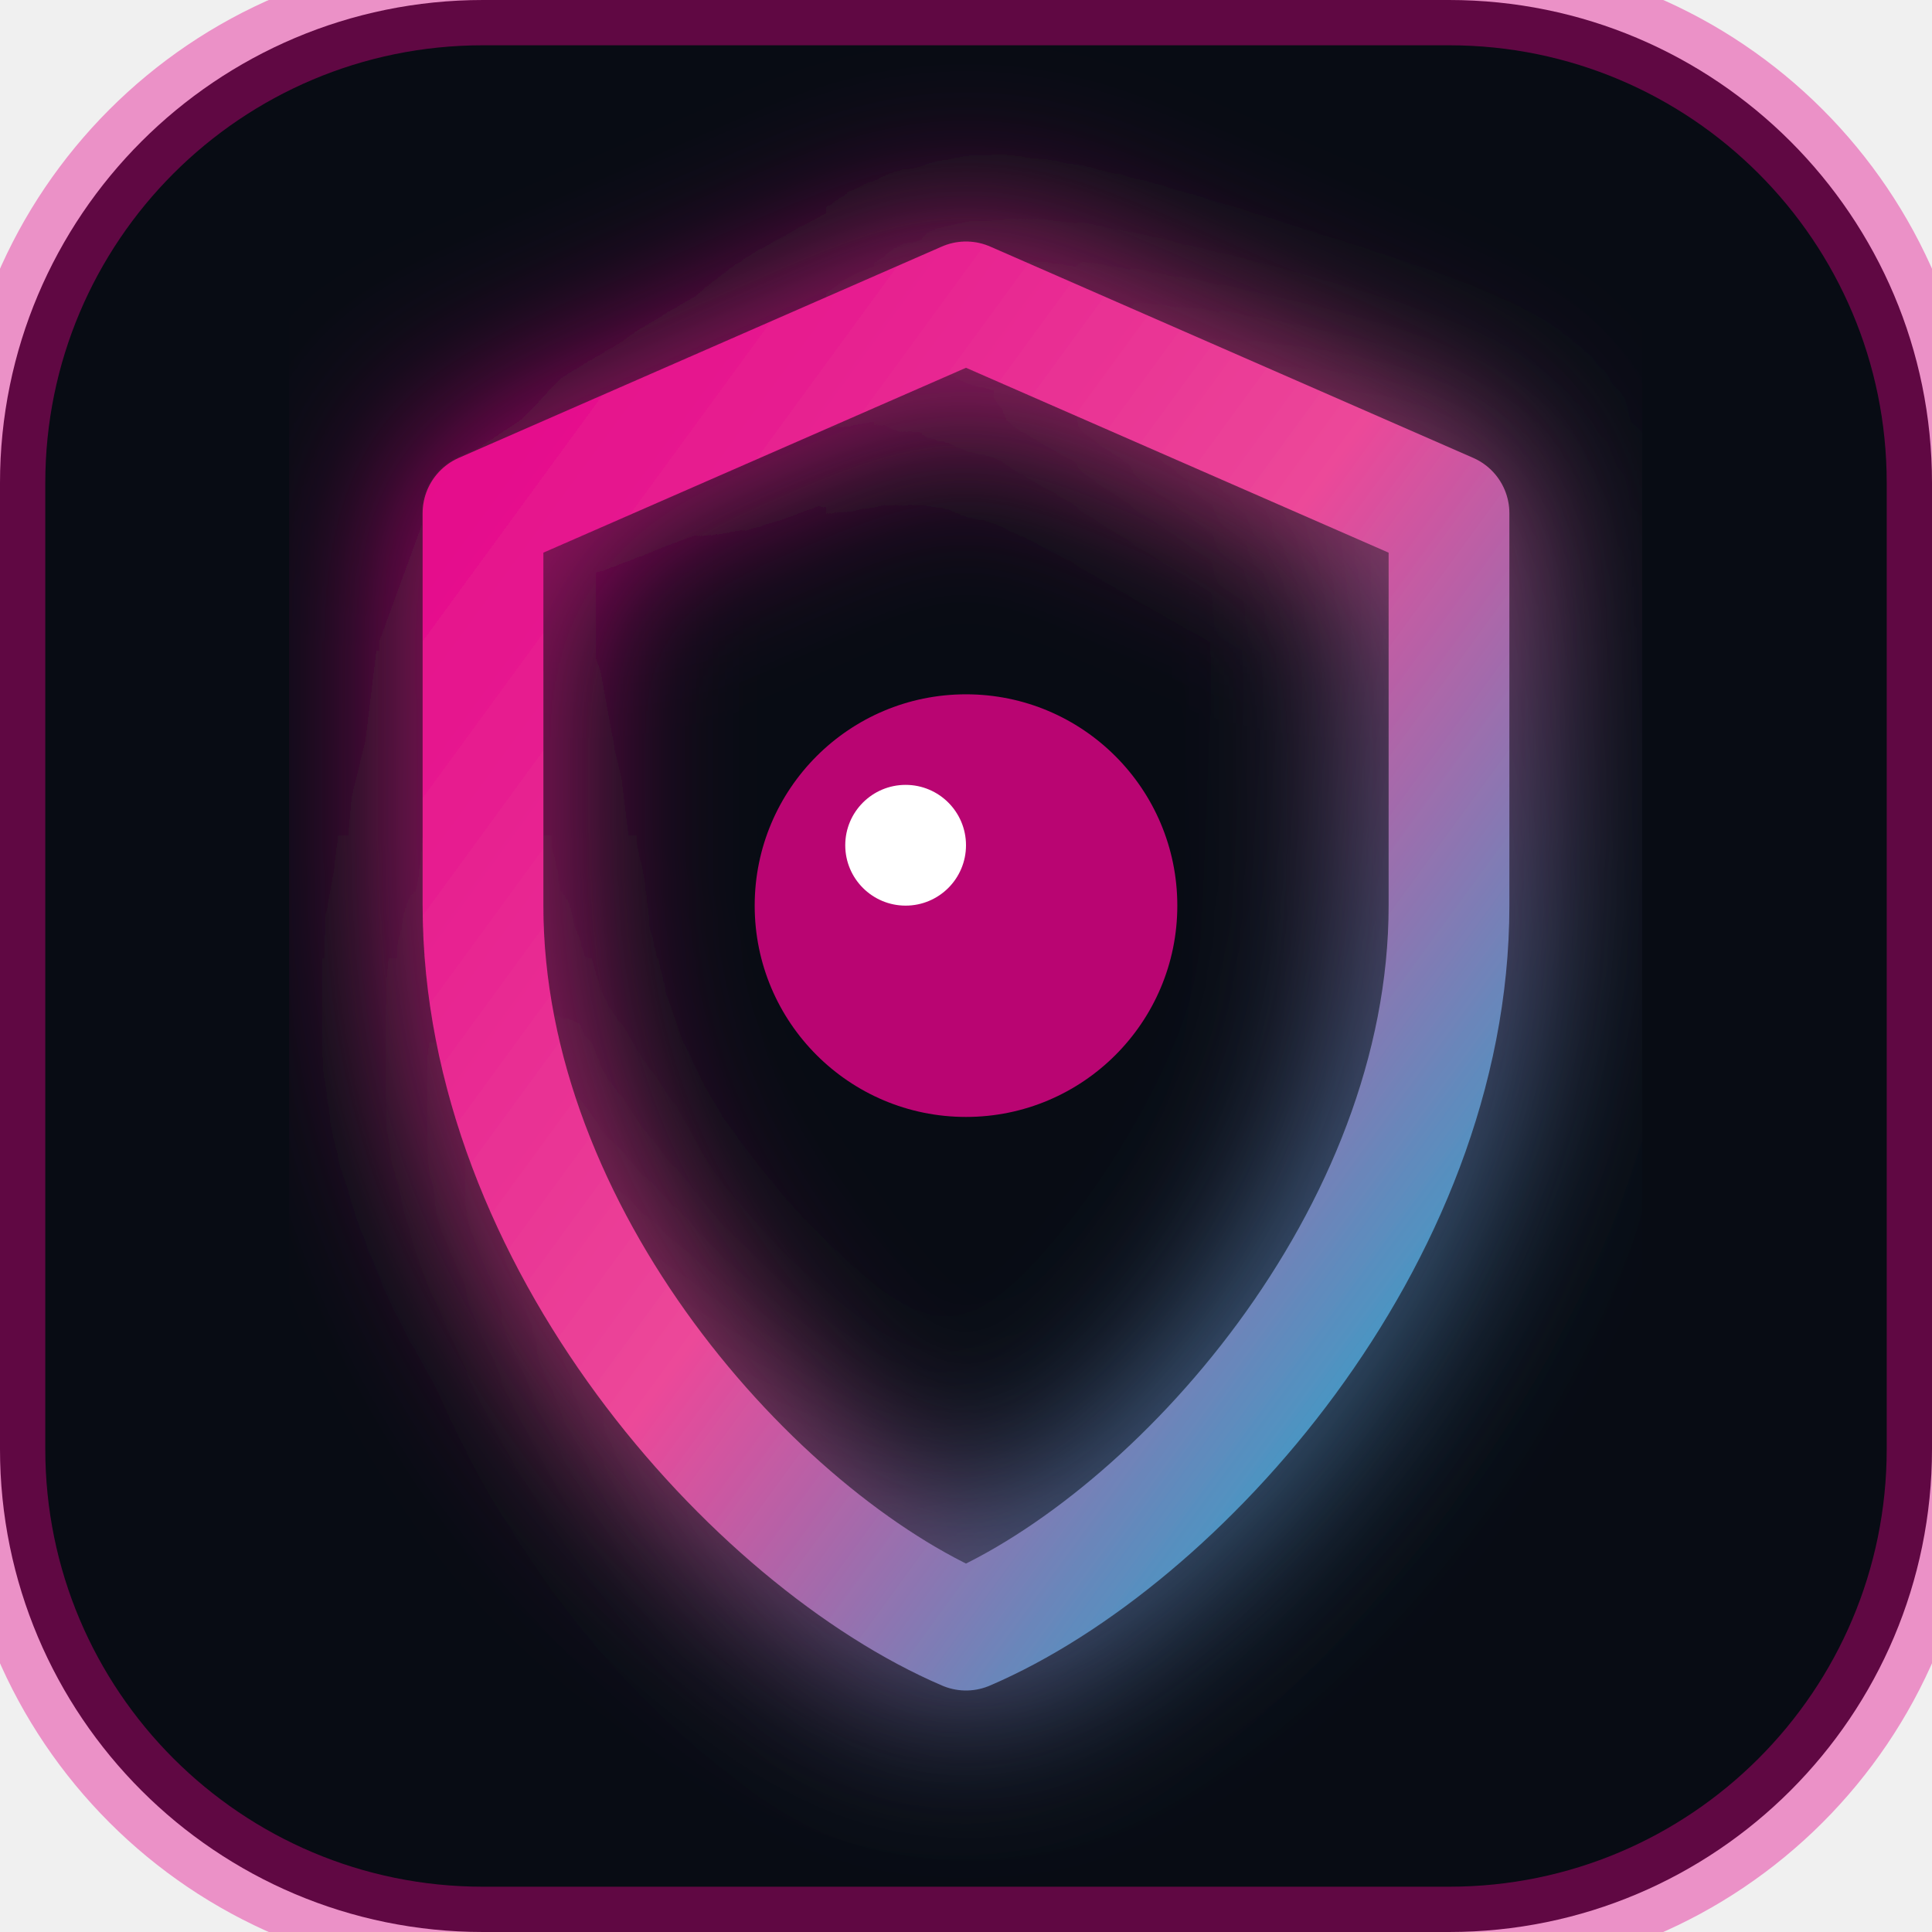
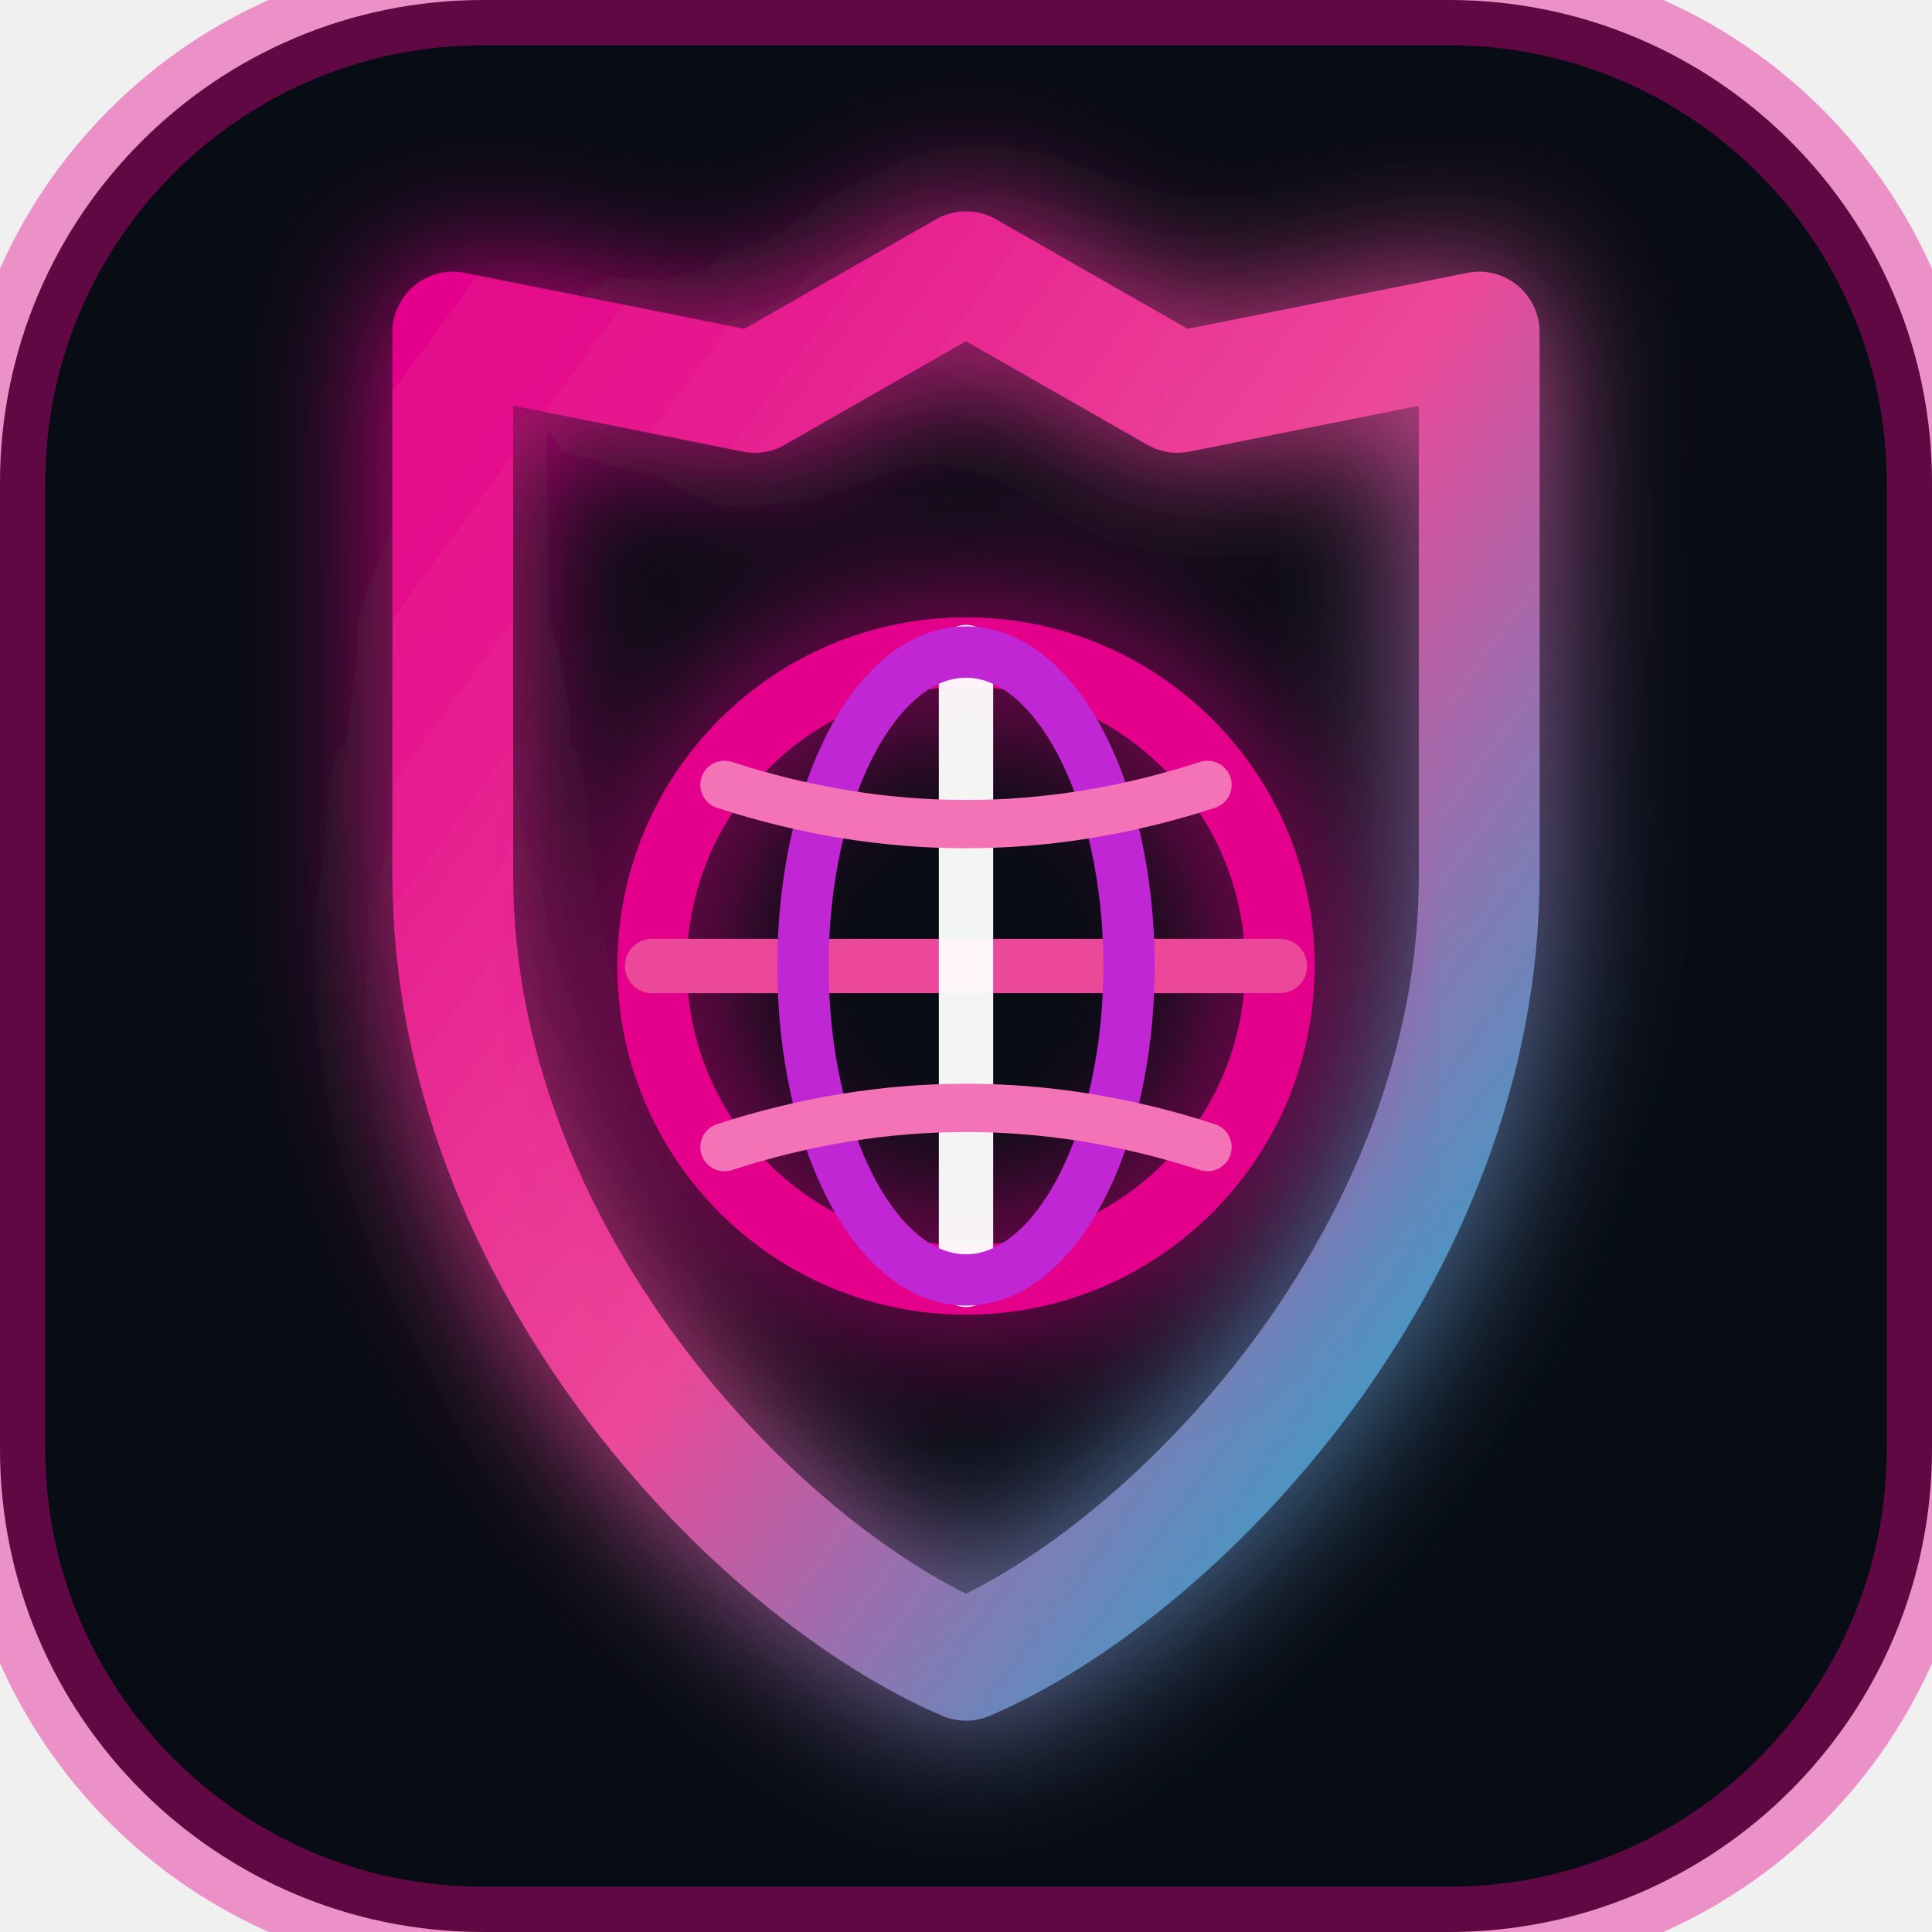
<svg xmlns="http://www.w3.org/2000/svg" viewBox="0 0 32 32" fill="none">
  <defs>
    <linearGradient id="sg-grad" x1="0%" y1="0%" x2="100%" y2="100%">
      <stop offset="0%" stop-color="#e4048a" />
      <stop offset="50%" stop-color="#ec4899" />
      <stop offset="100%" stop-color="#06b6d4" />
    </linearGradient>
-     <filter id="sg-glow" x="-20%" y="-20%" width="140%" height="140%">
-       <feGaussianBlur stdDeviation="1.5" result="glow" />
+     <filter id="sg-glow" x="-25%" y="-25%" width="150%" height="150%">
+       <feGaussianBlur stdDeviation="1.2" result="glow" />
      <feComposite in="SourceGraphic" in2="glow" operator="over" />
    </filter>
  </defs>
  <rect width="32" height="32" rx="8" fill="#080c14" stroke="#e4048a" stroke-width="1.5" stroke-opacity="0.4" />
-   <path d="M16 5L24 8.5V15C24 20.5 19.5 25.5 16 27C12.5 25.5 8 20.5 8 15V8.5L16 5Z" stroke="url(#sg-grad)" stroke-width="2" stroke-linejoin="round" filter="url(#sg-glow)" />
-   <circle cx="16" cy="15" r="3.5" fill="#e4048a" fill-opacity="0.8" />
-   <circle cx="15" cy="14" r="1" fill="#ffffff" />
+   <path d="M16 4.5L19.5 6.5L24.5 5.5V14.5C24.5 20.8 19.5 26 16 27.5C12.5 26 7.5 20.8 7.5 14.5V5.5L12.5 6.5L16 4.5Z" stroke="url(#sg-grad)" stroke-width="2" stroke-linejoin="round" filter="url(#sg-glow)" />
+   <circle cx="16" cy="16" r="5.2" stroke="#e4048a" stroke-width="1.15" filter="url(#sg-glow)" />
+   <line x1="10.8" y1="16" x2="21.2" y2="16" stroke="#ec4899" stroke-width="0.9" stroke-linecap="round" />
+   <line x1="16" y1="10.8" x2="16" y2="21.2" stroke="#ffffff" stroke-width="0.9" stroke-linecap="round" stroke-opacity="0.95" />
+   <ellipse cx="16" cy="16" rx="2.7" ry="5.2" stroke="#c026d3" stroke-width="0.85" fill="none" />
+   <path d="M 12.0 13.0 Q 16 14.3 20.0 13.0" stroke="#f472b6" stroke-width="0.8" stroke-linecap="round" fill="none" />
+   <path d="M 12.0 19.0 Q 16 17.7 20.0 19.0" stroke="#f472b6" stroke-width="0.8" stroke-linecap="round" fill="none" />
</svg>
